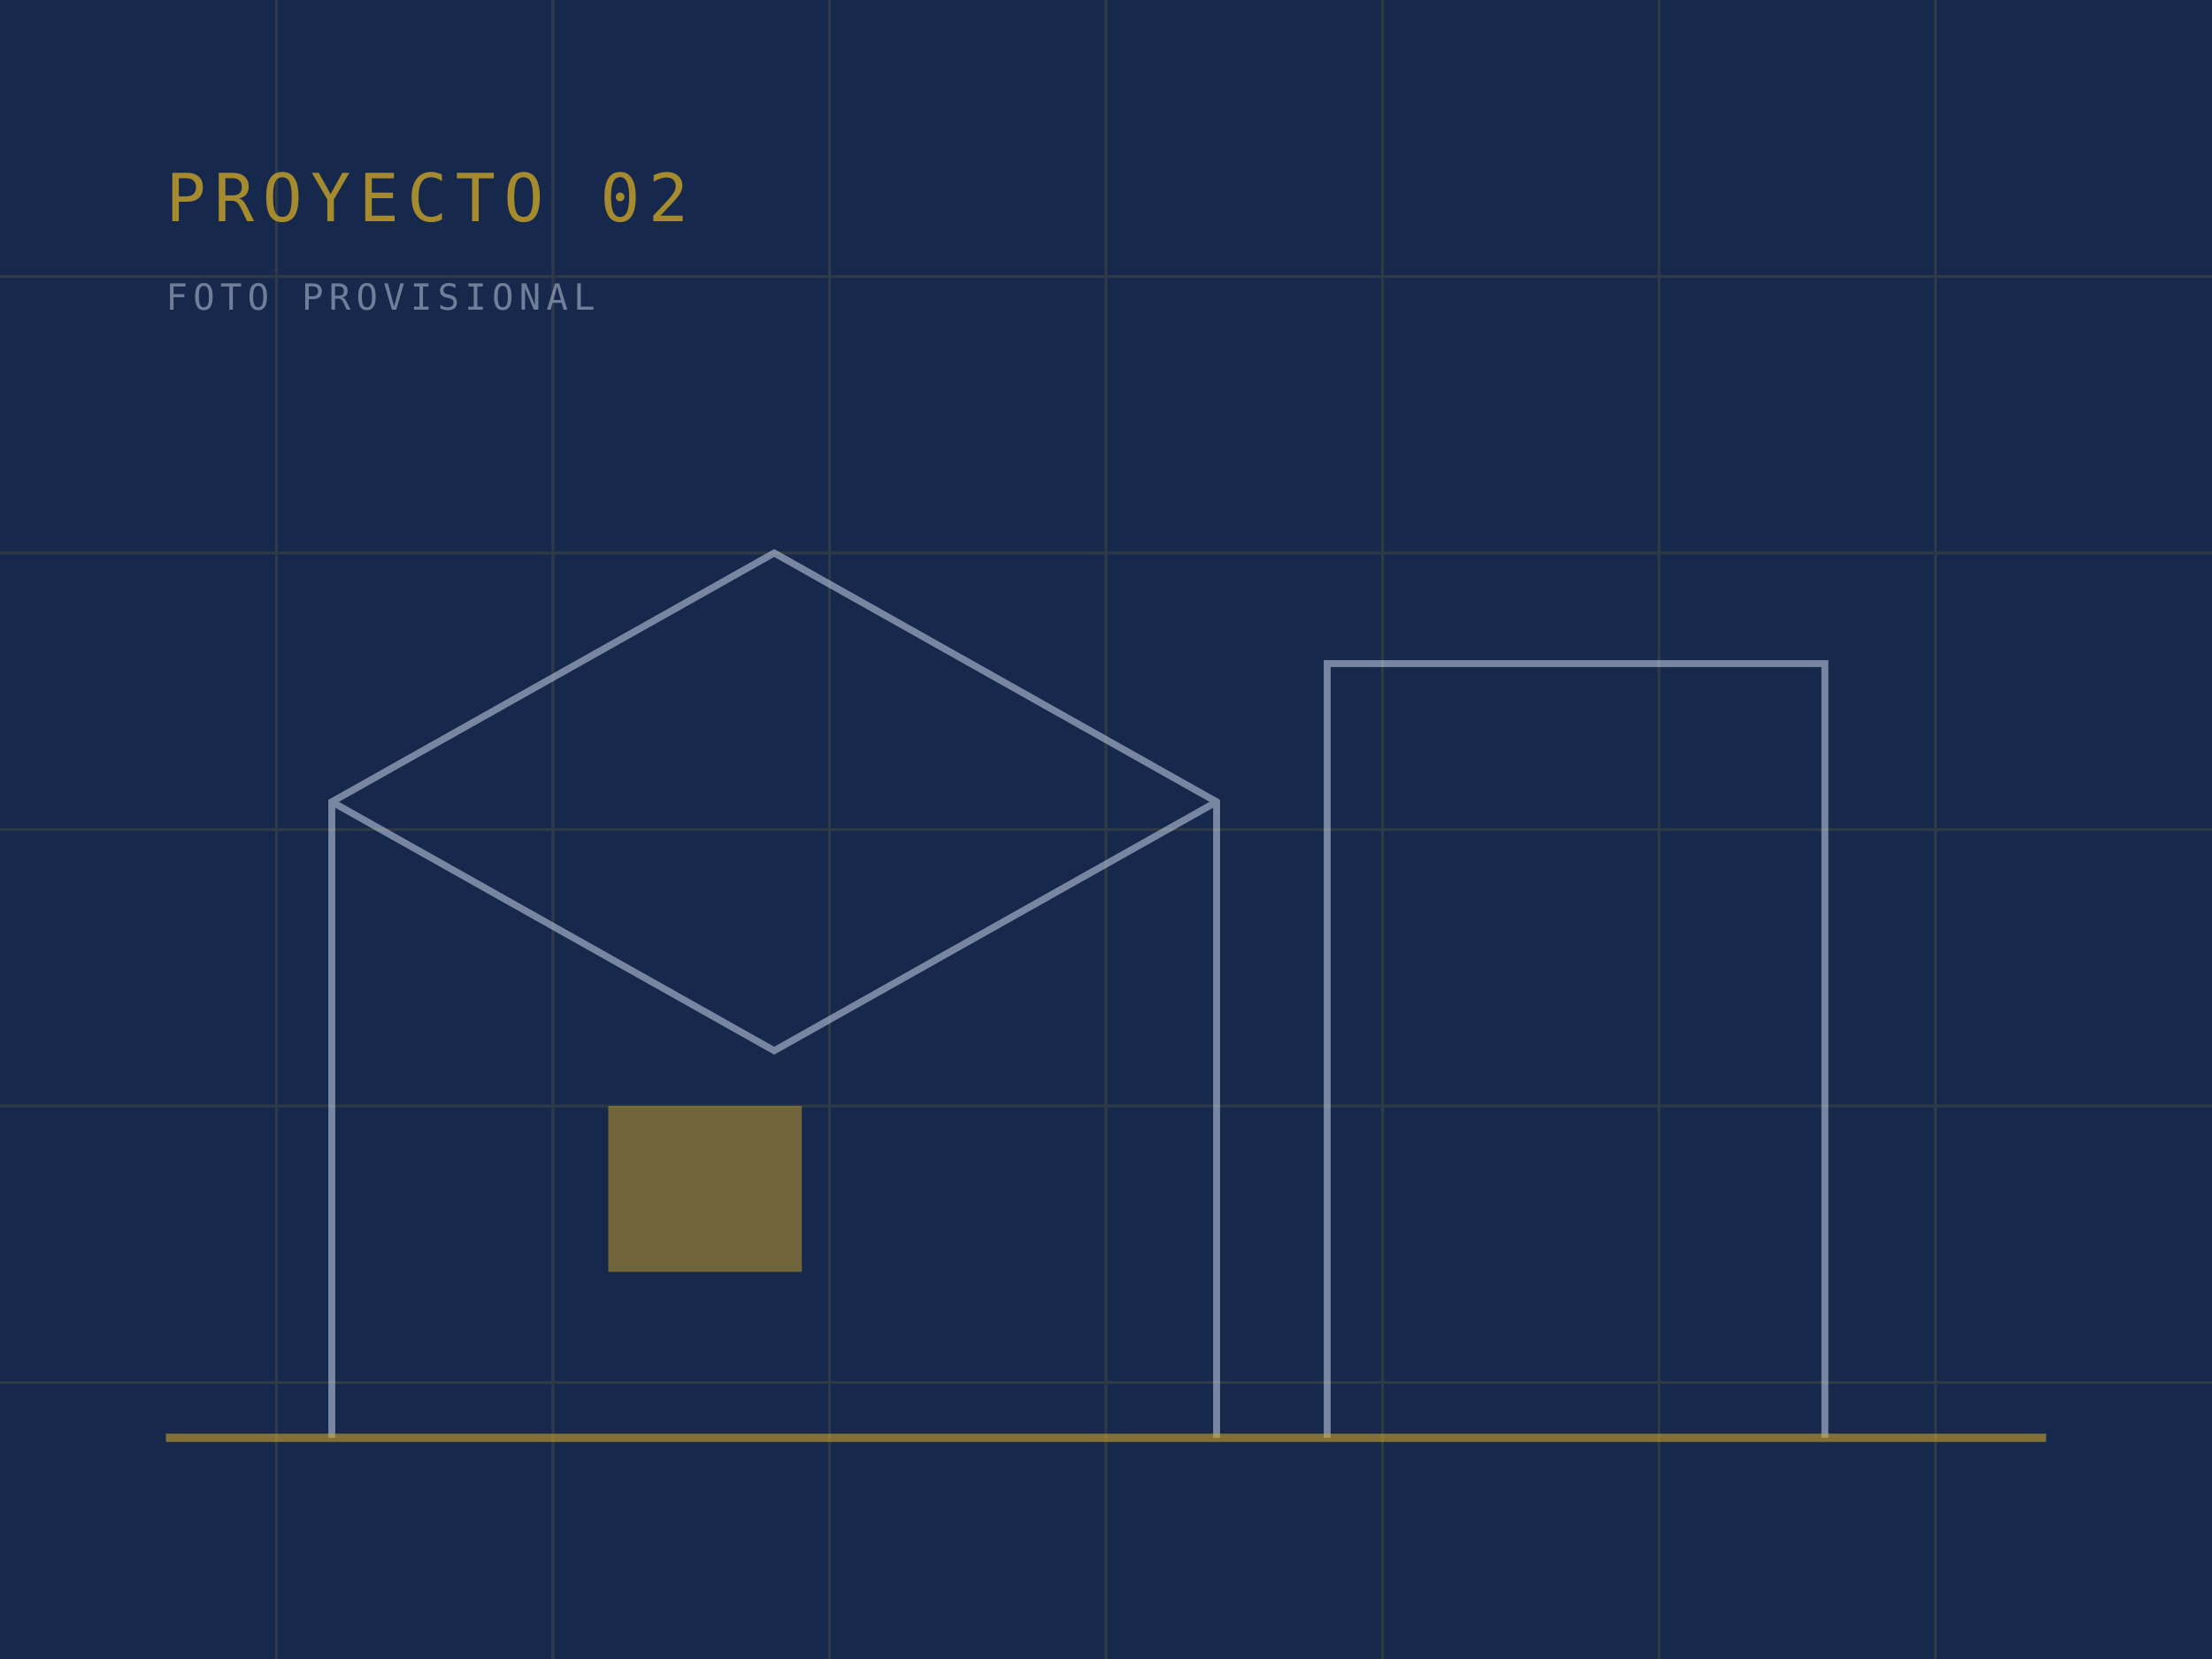
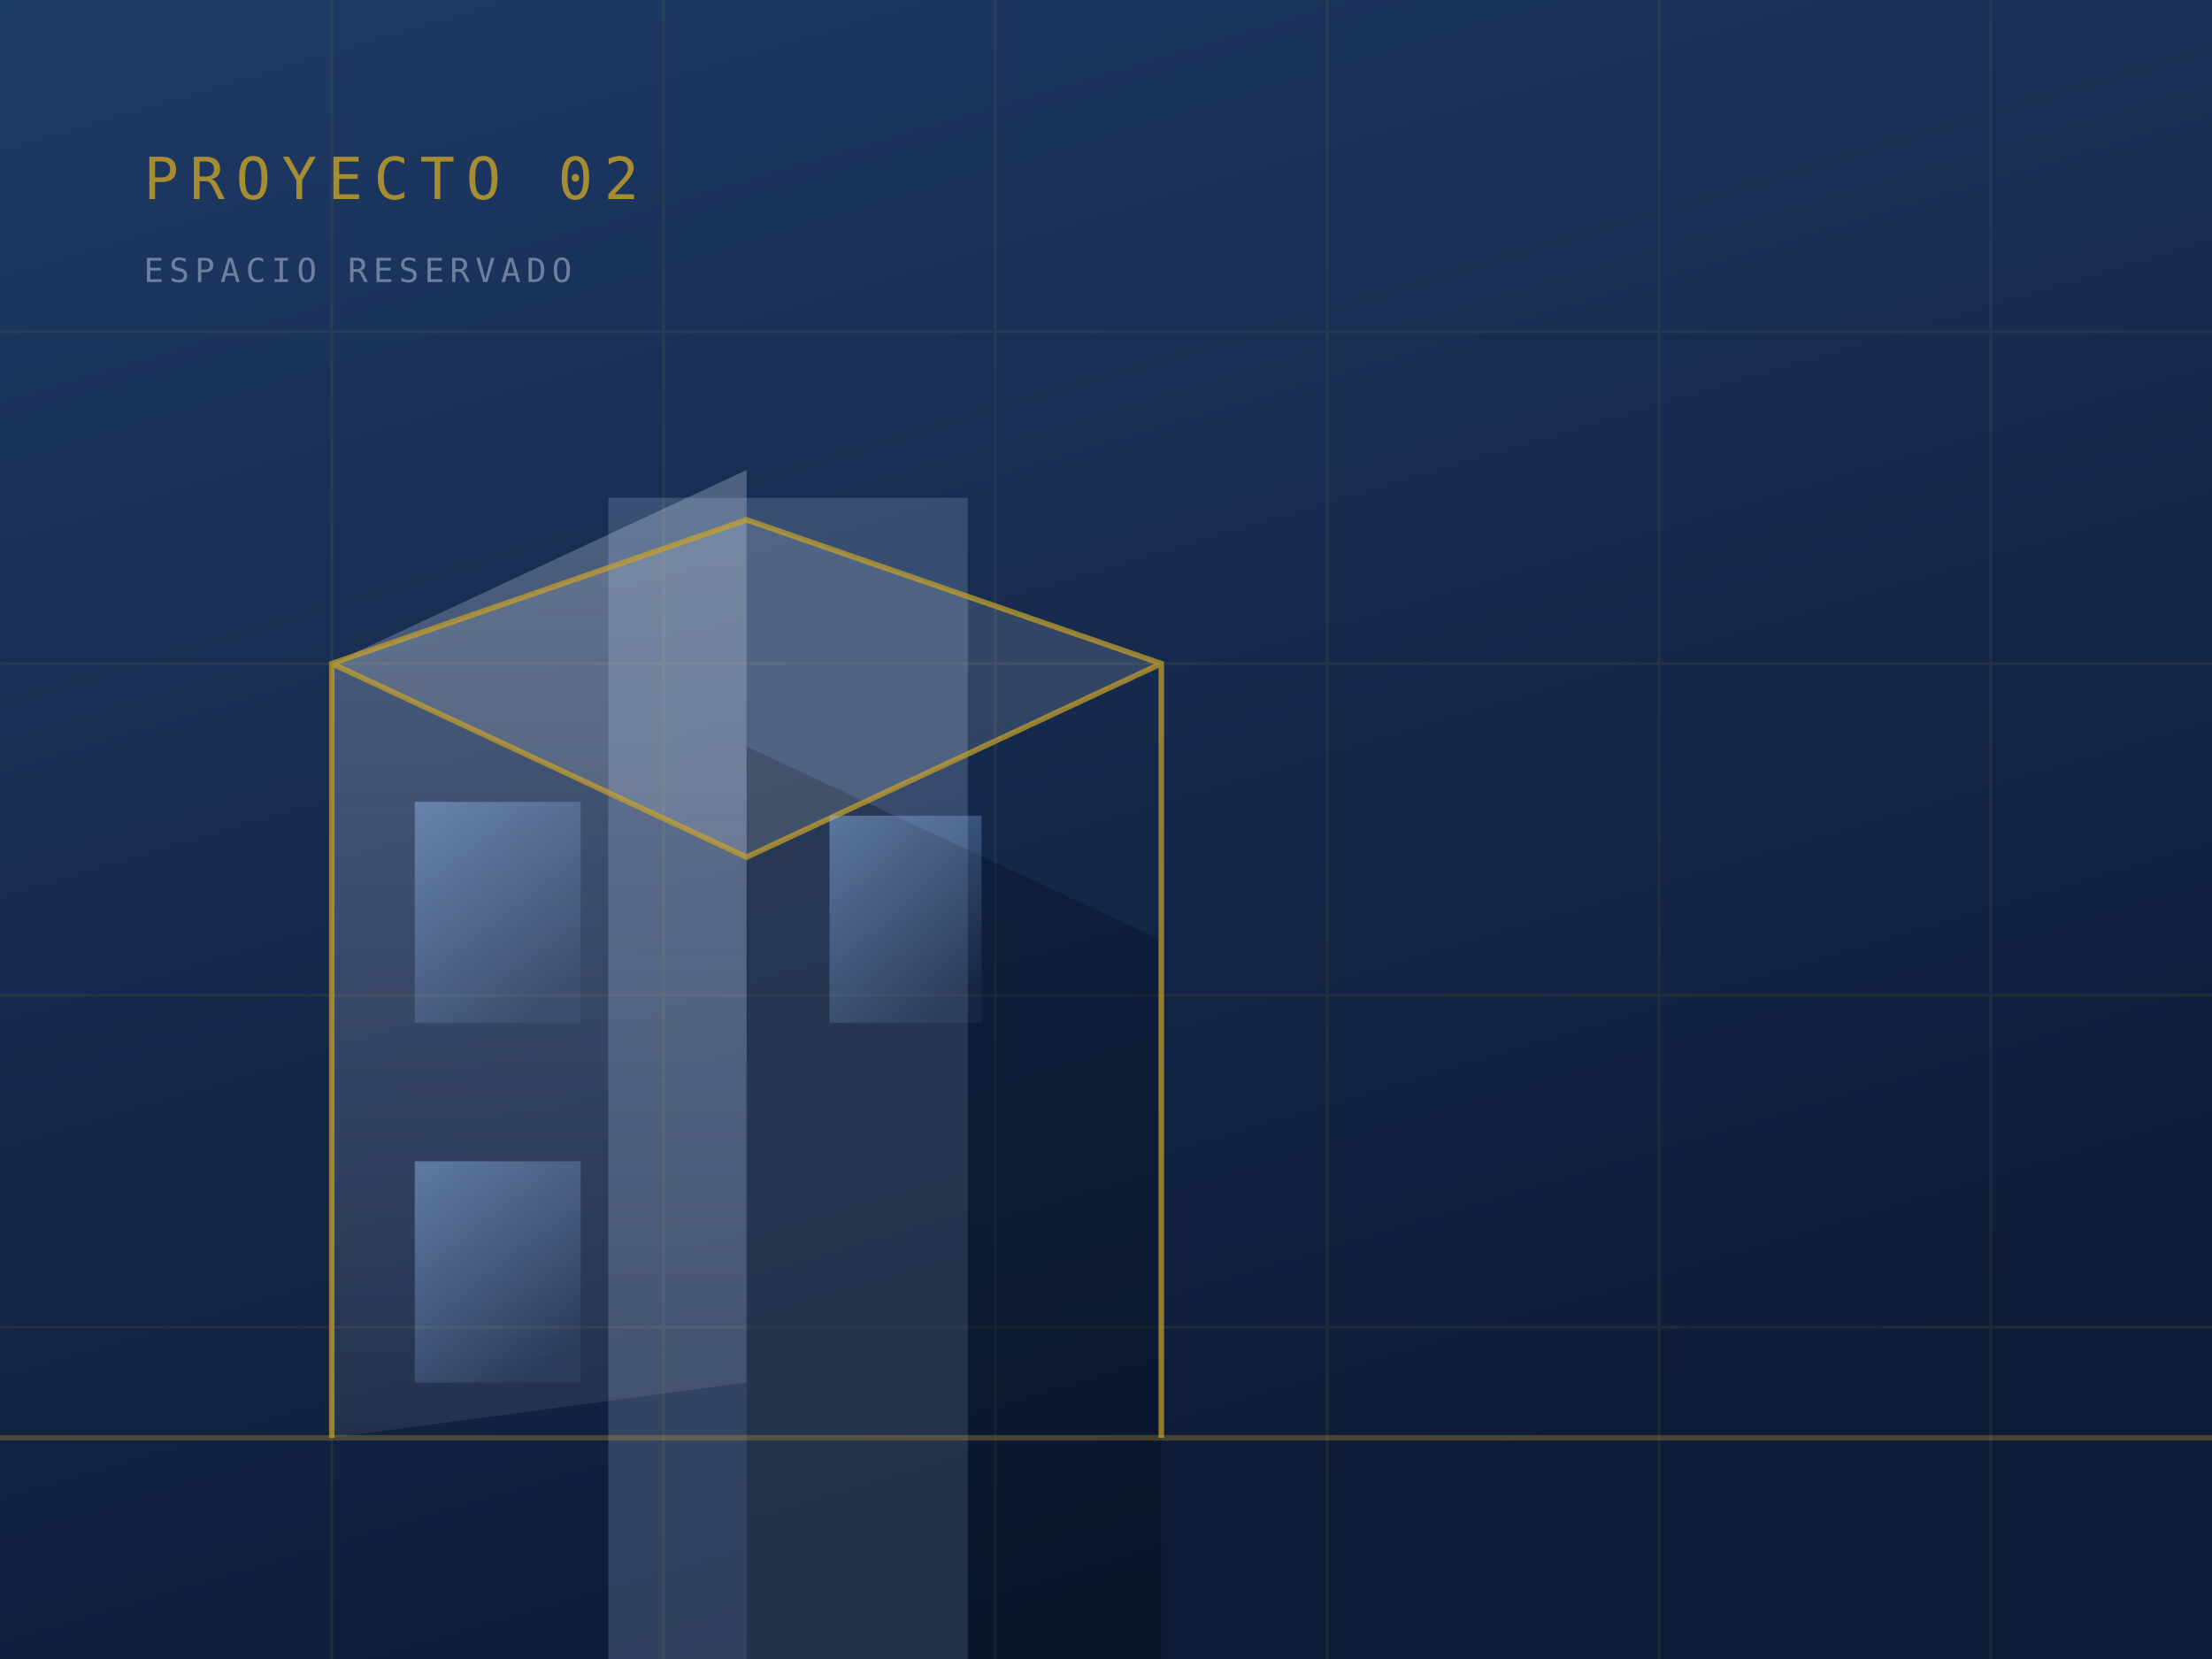
- <svg xmlns="http://www.w3.org/2000/svg" viewBox="0 0 800 600" role="img" aria-label="Marcador provisional de proyecto 2">
-   <rect width="800" height="600" fill="#16294D" />
-   <g stroke="#C9A227" stroke-width="1" opacity=".14">
-     <path d="M0 100H800M0 200H800M0 300H800M0 400H800M0 500H800" />
-     <path d="M100 0V600M200 0V600M300 0V600M400 0V600M500 0V600M600 0V600M700 0V600" />
+ <svg xmlns="http://www.w3.org/2000/svg" viewBox="0 0 800 600" role="img" aria-label="Espacio reservado para la foto del proyecto 2">
+   <defs>
+     <linearGradient id="f2-aire" x1="0" y1="0" x2=".4" y2="1">
+       <stop offset="0" stop-color="#1E3A66" />
+       <stop offset="1" stop-color="#0E1B36" />
+     </linearGradient>
+     <linearGradient id="f2-cara" x1="0" y1="0" x2="0" y2="1">
+       <stop offset="0" stop-color="#E8EDF6" stop-opacity=".26" />
+       <stop offset="1" stop-color="#E8EDF6" stop-opacity=".08" />
+     </linearGradient>
+     <linearGradient id="f2-vid" x1="0" y1="0" x2=".7" y2="1">
+       <stop offset="0" stop-color="#8FB4E8" stop-opacity=".5" />
+       <stop offset="1" stop-color="#8FB4E8" stop-opacity=".06" />
+     </linearGradient>
+   </defs>
+   <rect width="800" height="600" fill="url(#f2-aire)" />
+   <g stroke="#C9A227" stroke-width="1" opacity=".09">
+     <path d="M0 120H800M0 240H800M0 360H800M0 480H800" />
+     <path d="M120 0V600M240 0V600M360 0V600M480 0V600M600 0V600M720 0V600" />
  </g>
-   <g stroke="#C9D3E8" stroke-width="2.5" fill="none" opacity=".55">
-     <path d="M120 520V290l160-90 160 90v230" />
-     <path d="M120 290l160 90 160-90" />
-     <path d="M480 520V240h180v280" />
+   <g opacity=".24">
+     <rect x="220" y="180" width="130" height="420" fill="#9FB6D8" />
  </g>
-   <rect x="220" y="400" width="70" height="60" fill="#C9A227" opacity=".5" />
-   <path d="M60 520h680" stroke="#C9A227" stroke-width="3" opacity=".6" />
-   <text x="60" y="80" font-family="ui-monospace,monospace" font-size="24" fill="#C9A227" letter-spacing="3" opacity=".8">PROYECTO 02</text>
-   <text x="60" y="112" font-family="ui-monospace,monospace" font-size="13" fill="#C9D3E8" letter-spacing="2" opacity=".5">FOTO PROVISIONAL</text>
+   <path d="M120 520V240l150-70v330z" fill="url(#f2-cara)" />
+   <path d="M270 270l150 70v310H270z" fill="#050A16" opacity=".3" />
+   <path d="M120 240l150 70 150-70-150-52z" fill="#E8EDF6" opacity=".14" />
+   <g stroke="#C9A227" stroke-width="2" fill="none" opacity=".7">
+     <path d="M120 520V240l150-52 150 52v280" />
+     <path d="M120 240l150 70 150-70" />
+   </g>
+   <g fill="url(#f2-vid)">
+     <rect x="150" y="290" width="60" height="80" />
+     <rect x="300" y="295" width="55" height="75" />
+     <rect x="150" y="420" width="60" height="80" />
+   </g>
+   <path d="M0 520h800" stroke="#C9A227" stroke-width="2" opacity=".3" />
+   <text x="52" y="72" font-family="ui-monospace,monospace" font-size="21" fill="#C9A227" letter-spacing="4" opacity=".8">PROYECTO 02</text>
+   <text x="52" y="102" font-family="ui-monospace,monospace" font-size="12" fill="#C9D3E8" letter-spacing="2" opacity=".48">ESPACIO RESERVADO</text>
</svg>
